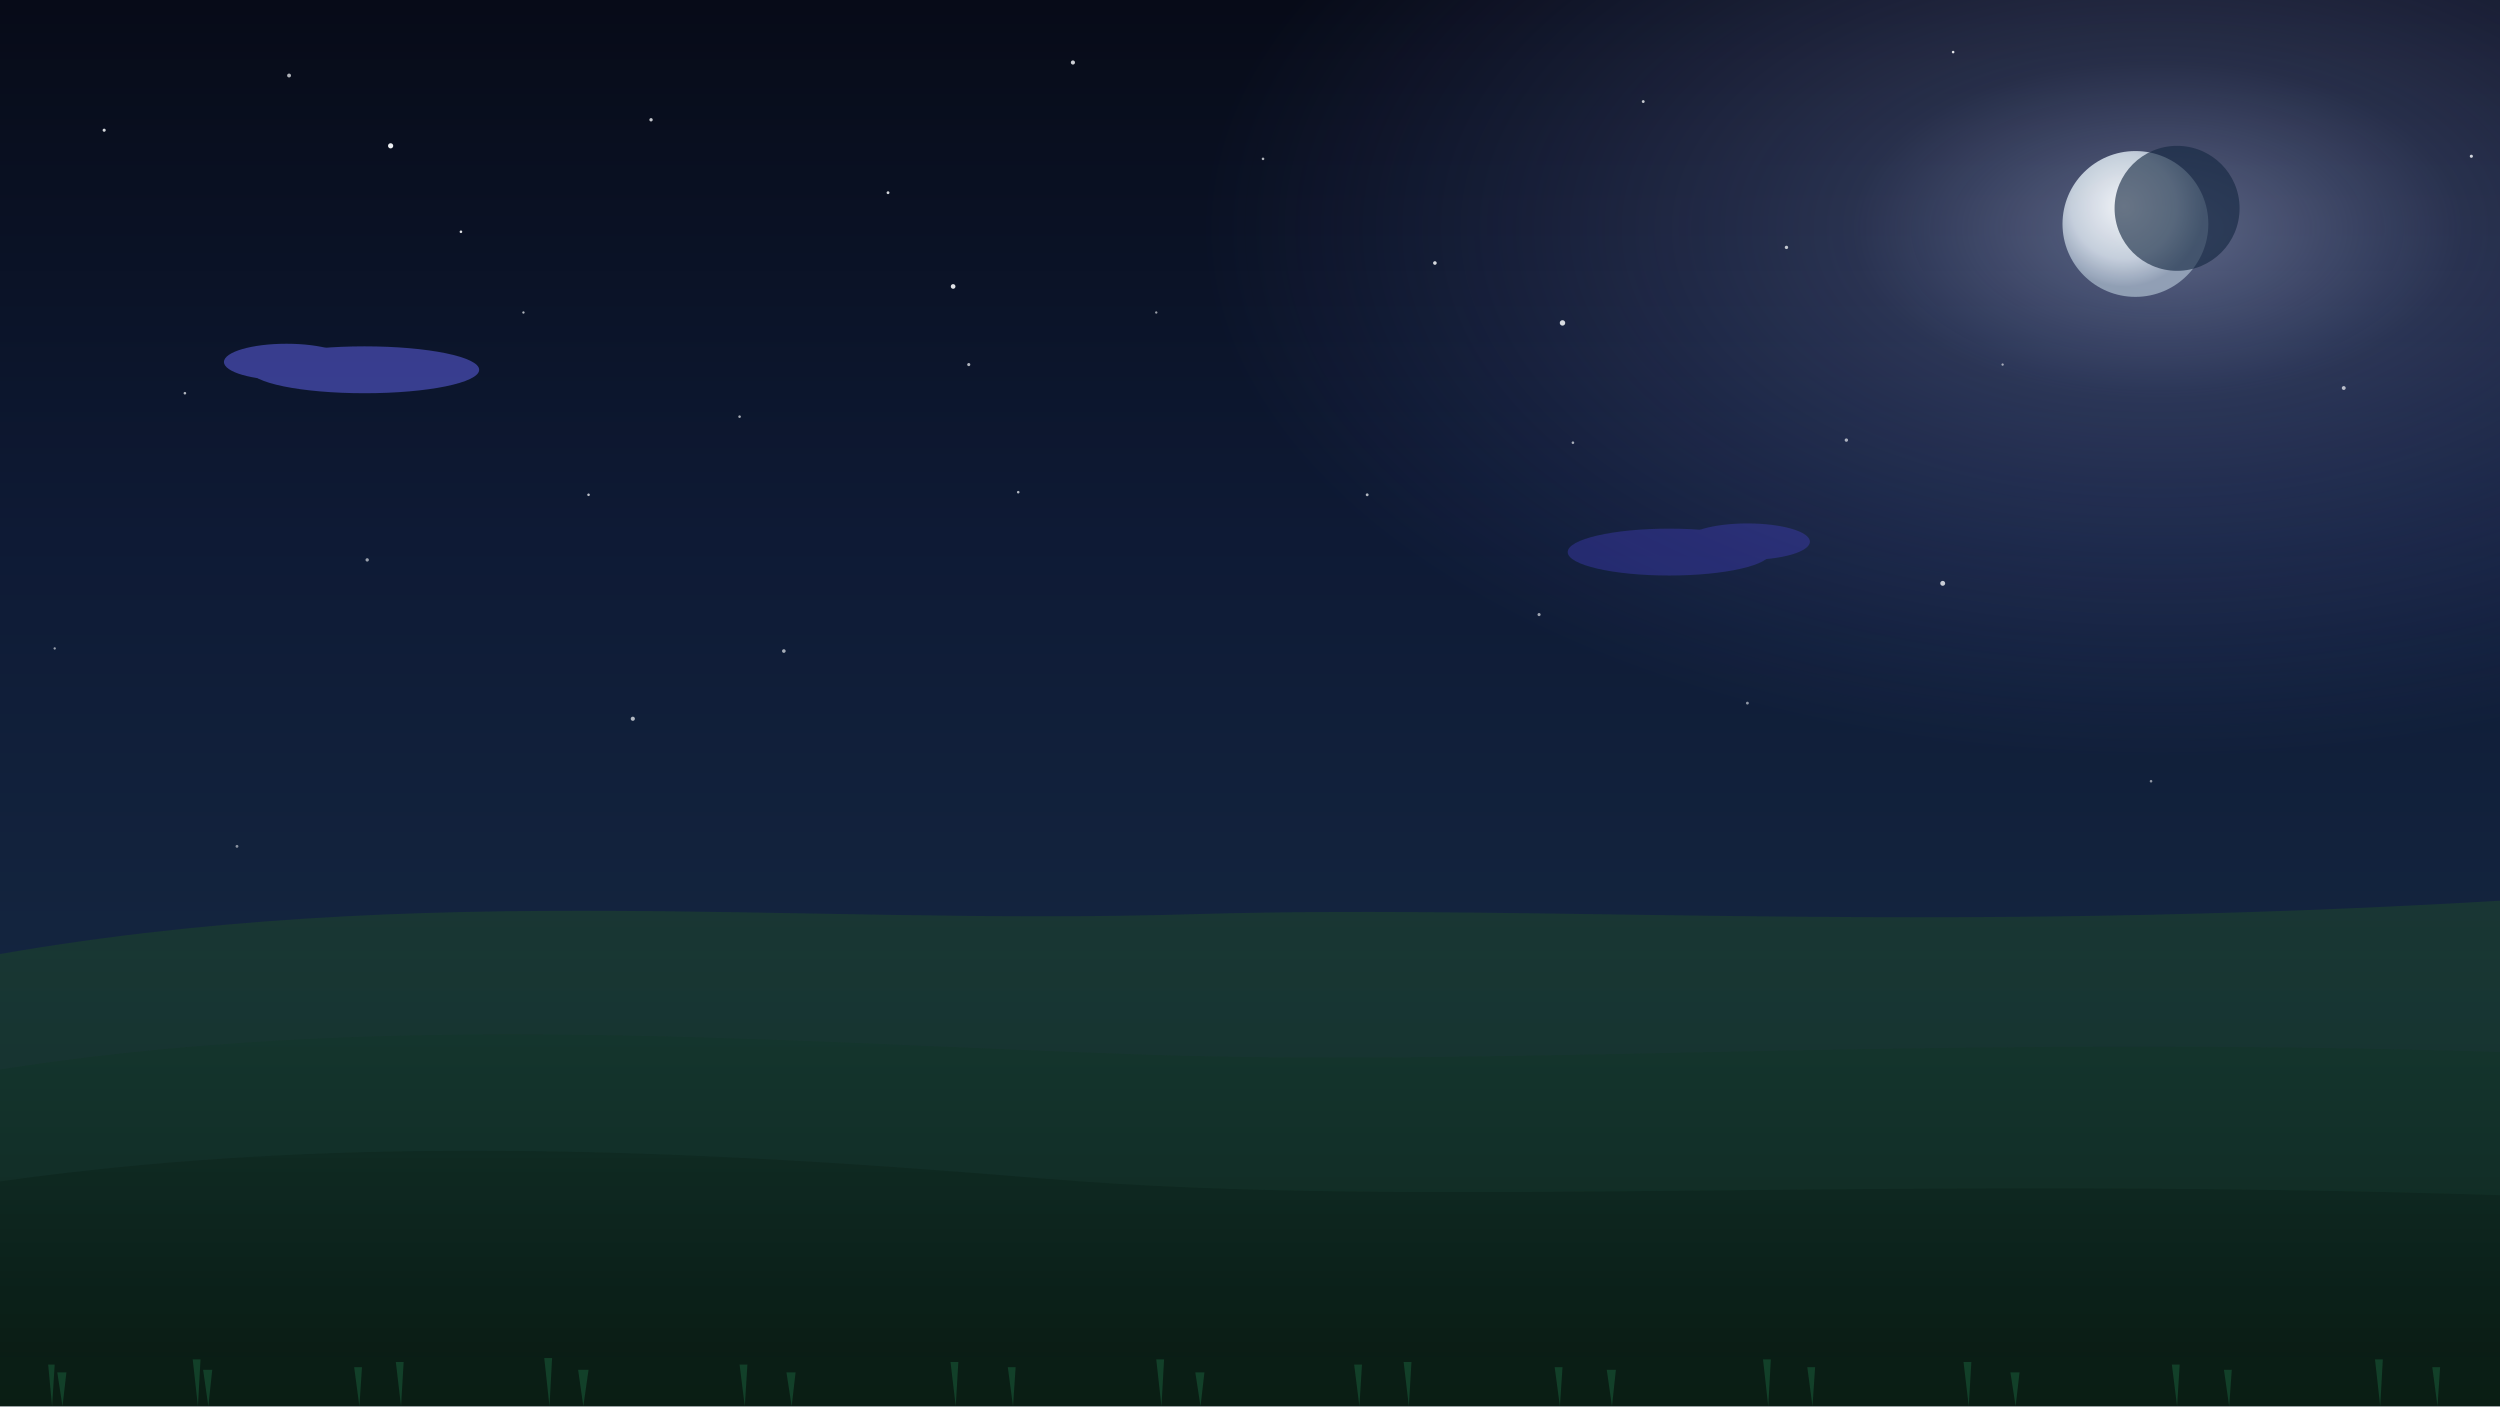
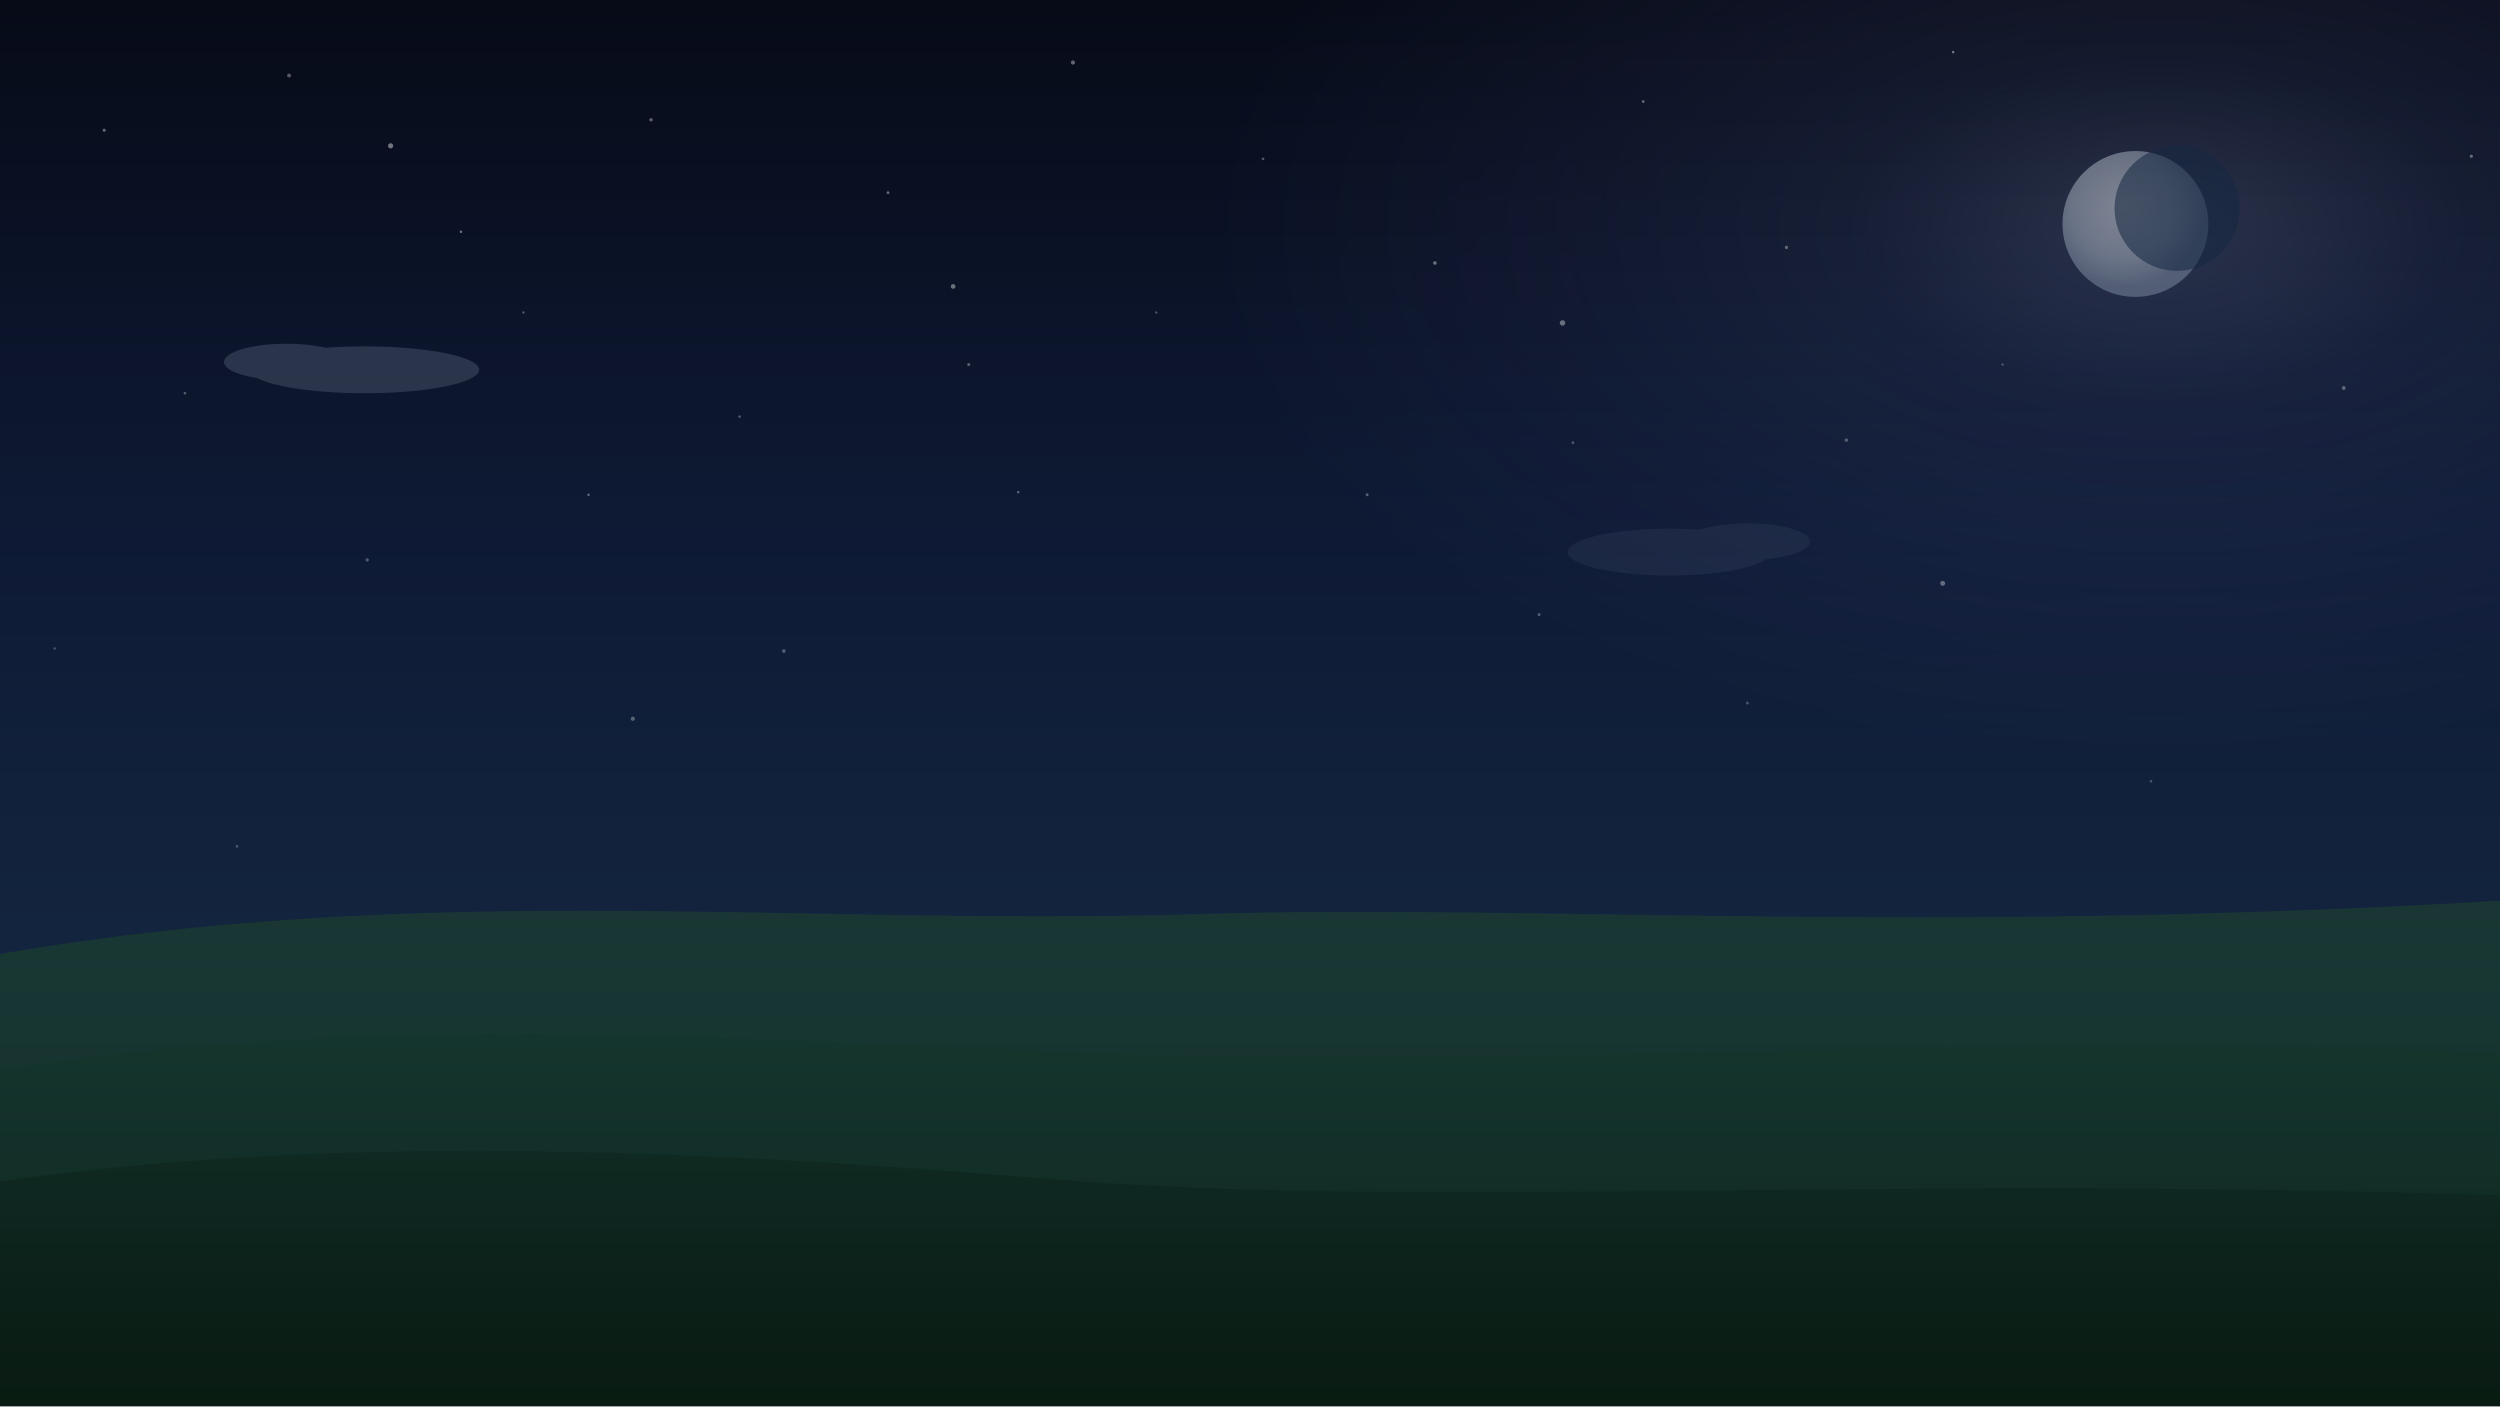
<svg xmlns="http://www.w3.org/2000/svg" viewBox="0 0 1920 1080" preserveAspectRatio="xMidYMax slice" aria-hidden="true">
  <defs>
    <linearGradient id="nightSky" x1="0" y1="0" x2="0" y2="1">
      <stop offset="0%" stop-color="#070b18" />
      <stop offset="38%" stop-color="#0e1a35" />
      <stop offset="72%" stop-color="#142640" />
      <stop offset="100%" stop-color="#0f1f2a" />
    </linearGradient>
    <radialGradient id="moonGlow" cx="86%" cy="16%" r="38%">
-       <stop offset="0%" stop-color="#c7d2fe" stop-opacity="0.45" />
-       <stop offset="32%" stop-color="#a5b4fc" stop-opacity="0.20" />
+       <stop offset="0%" stop-color="#c7d2fe" stop-opacity="0.18" />
+       <stop offset="32%" stop-color="#a5b4fc" stop-opacity="0.08" />
      <stop offset="100%" stop-color="#818cf8" stop-opacity="0" />
    </radialGradient>
    <radialGradient id="moonBody" cx="42%" cy="38%" r="55%">
      <stop offset="0%" stop-color="#f8fafc" />
      <stop offset="65%" stop-color="#cbd5e1" />
      <stop offset="100%" stop-color="#94a3b8" />
    </radialGradient>
    <linearGradient id="nHillFar" x1="0" y1="0" x2="0" y2="1">
      <stop offset="0%" stop-color="#1a3a32" />
      <stop offset="100%" stop-color="#122e28" />
    </linearGradient>
    <linearGradient id="nHillMid" x1="0" y1="0" x2="0" y2="1">
      <stop offset="0%" stop-color="#14352c" />
      <stop offset="100%" stop-color="#0e241e" />
    </linearGradient>
    <linearGradient id="nHillNear" x1="0" y1="0" x2="0" y2="1">
      <stop offset="0%" stop-color="#0f2a22" />
      <stop offset="100%" stop-color="#081810" />
    </linearGradient>
  </defs>
  <rect width="1920" height="1080" fill="url(#nightSky)" />
  <rect width="1920" height="1080" fill="url(#moonGlow)" />
-   <g fill="#f8fafc">
+   <g fill="#f8fafc" opacity="0.45">
    <circle cx="80" cy="100" r="1.2" opacity="0.85" />
    <circle cx="222" cy="58" r="1.5" opacity="0.7" />
    <circle cx="354" cy="178" r="1.0" opacity="0.9" />
    <circle cx="500" cy="92" r="1.3" opacity="0.78" />
    <circle cx="682" cy="148" r="1.1" opacity="0.85" />
    <circle cx="824" cy="48" r="1.6" opacity="0.82" />
    <circle cx="970" cy="122" r="1.0" opacity="0.7" />
    <circle cx="1102" cy="202" r="1.4" opacity="0.85" />
    <circle cx="1262" cy="78" r="1.1" opacity="0.78" />
    <circle cx="1418" cy="338" r="1.3" opacity="0.65" />
    <circle cx="1500" cy="40" r="1.0" opacity="0.9" />
    <circle cx="1800" cy="298" r="1.5" opacity="0.7" />
    <circle cx="1898" cy="120" r="1.2" opacity="0.82" />
    <circle cx="142" cy="302" r="1.0" opacity="0.7" />
    <circle cx="282" cy="430" r="1.3" opacity="0.6" />
    <circle cx="452" cy="380" r="1.0" opacity="0.74" />
    <circle cx="602" cy="500" r="1.4" opacity="0.65" />
    <circle cx="782" cy="378" r="1.0" opacity="0.7" />
    <circle cx="1182" cy="472" r="1.2" opacity="0.62" />
    <circle cx="1342" cy="540" r="1.1" opacity="0.55" />
    <circle cx="1652" cy="600" r="1.0" opacity="0.55" />
    <circle cx="42" cy="498" r="0.9" opacity="0.6" />
    <circle cx="182" cy="650" r="1.1" opacity="0.52" />
    <circle cx="402" cy="240" r="0.9" opacity="0.7" />
    <circle cx="568" cy="320" r="1.0" opacity="0.65" />
    <circle cx="744" cy="280" r="1.2" opacity="0.7" />
    <circle cx="888" cy="240" r="0.9" opacity="0.6" />
    <circle cx="1050" cy="380" r="1.1" opacity="0.7" />
    <circle cx="1208" cy="340" r="1.0" opacity="0.65" />
    <circle cx="1372" cy="190" r="1.3" opacity="0.75" />
    <circle cx="1538" cy="280" r="0.9" opacity="0.6" />
    <circle cx="300" cy="112" r="2.0" opacity="0.95" />
    <circle cx="732" cy="220" r="1.8" opacity="0.9" />
    <circle cx="1200" cy="248" r="2.1" opacity="0.85" />
    <circle cx="486" cy="552" r="1.6" opacity="0.7" />
    <circle cx="1492" cy="448" r="1.9" opacity="0.78" />
  </g>
-   <circle cx="1640" cy="172" r="56" fill="url(#moonBody)" opacity="0.95" />
-   <circle cx="1672" cy="160" r="48" fill="#142640" opacity="0.62" />
+   <circle cx="1640" cy="172" r="56" fill="url(#moonBody)" opacity="0.42" />
+   <circle cx="1672" cy="160" r="48" fill="#142640" opacity="0.55" />
  <path d="M-50,742 C300,672 600,712 920,702 C1200,694 1500,720 1980,688 L1980,1080 L-50,1080 Z" fill="url(#nHillFar)" opacity="0.85" />
  <path d="M-50,830 C260,772 580,800 880,810 C1180,820 1500,792 1980,810 L1980,1080 L-50,1080 Z" fill="url(#nHillMid)" opacity="0.9" />
  <path d="M-50,915 C220,870 500,880 800,905 C1100,930 1450,900 1980,920 L1980,1080 L-50,1080 Z" fill="url(#nHillNear)" opacity="0.95" />
-   <g opacity="0.5">
-     <g fill="#6366f1">
+   <g opacity="0.22">
+     <g fill="#94a3b8">
      <ellipse cx="280" cy="284" rx="88" ry="18" />
      <ellipse cx="220" cy="278" rx="48" ry="14" />
    </g>
-     <g fill="#4f46e5" opacity="0.6">
+     <g fill="#64748b" opacity="0.6">
      <ellipse cx="1282" cy="424" rx="78" ry="18" />
      <ellipse cx="1342" cy="416" rx="48" ry="14" />
    </g>
  </g>
-   <rect x="0" y="1042" width="1920" height="38" fill="#0a1f15" opacity="0.7" />
-   <g fill="#13422a" opacity="0.95">
-     <path d="M40,1080 L42,1048 L37,1048 Z" />
-     <path d="M48,1080 L51,1054 L44,1054 Z" />
-     <path d="M152,1080 L154,1044 L148,1044 Z" />
-     <path d="M160,1080 L163,1052 L156,1052 Z" />
-     <path d="M276,1080 L278,1050 L272,1050 Z" />
-     <path d="M308,1080 L310,1046 L304,1046 Z" />
-     <path d="M422,1080 L424,1043 L418,1043 Z" />
-     <path d="M448,1080 L452,1052 L444,1052 Z" />
-     <path d="M572,1080 L574,1048 L568,1048 Z" />
-     <path d="M608,1080 L611,1054 L604,1054 Z" />
-     <path d="M734,1080 L736,1046 L730,1046 Z" />
-     <path d="M778,1080 L780,1050 L774,1050 Z" />
-     <path d="M892,1080 L894,1044 L888,1044 Z" />
-     <path d="M922,1080 L925,1054 L918,1054 Z" />
-     <path d="M1044,1080 L1046,1048 L1040,1048 Z" />
-     <path d="M1082,1080 L1084,1046 L1078,1046 Z" />
-     <path d="M1198,1080 L1200,1050 L1194,1050 Z" />
-     <path d="M1238,1080 L1241,1052 L1234,1052 Z" />
-     <path d="M1358,1080 L1360,1044 L1354,1044 Z" />
-     <path d="M1392,1080 L1394,1050 L1388,1050 Z" />
-     <path d="M1512,1080 L1514,1046 L1508,1046 Z" />
-     <path d="M1548,1080 L1551,1054 L1544,1054 Z" />
-     <path d="M1672,1080 L1674,1048 L1668,1048 Z" />
-     <path d="M1712,1080 L1714,1052 L1708,1052 Z" />
-     <path d="M1828,1080 L1830,1044 L1824,1044 Z" />
-     <path d="M1872,1080 L1874,1050 L1868,1050 Z" />
-   </g>
+   <rect x="0" y="1042" width="1920" height="38" fill="#0a1f15" opacity="0.4" />
</svg>
